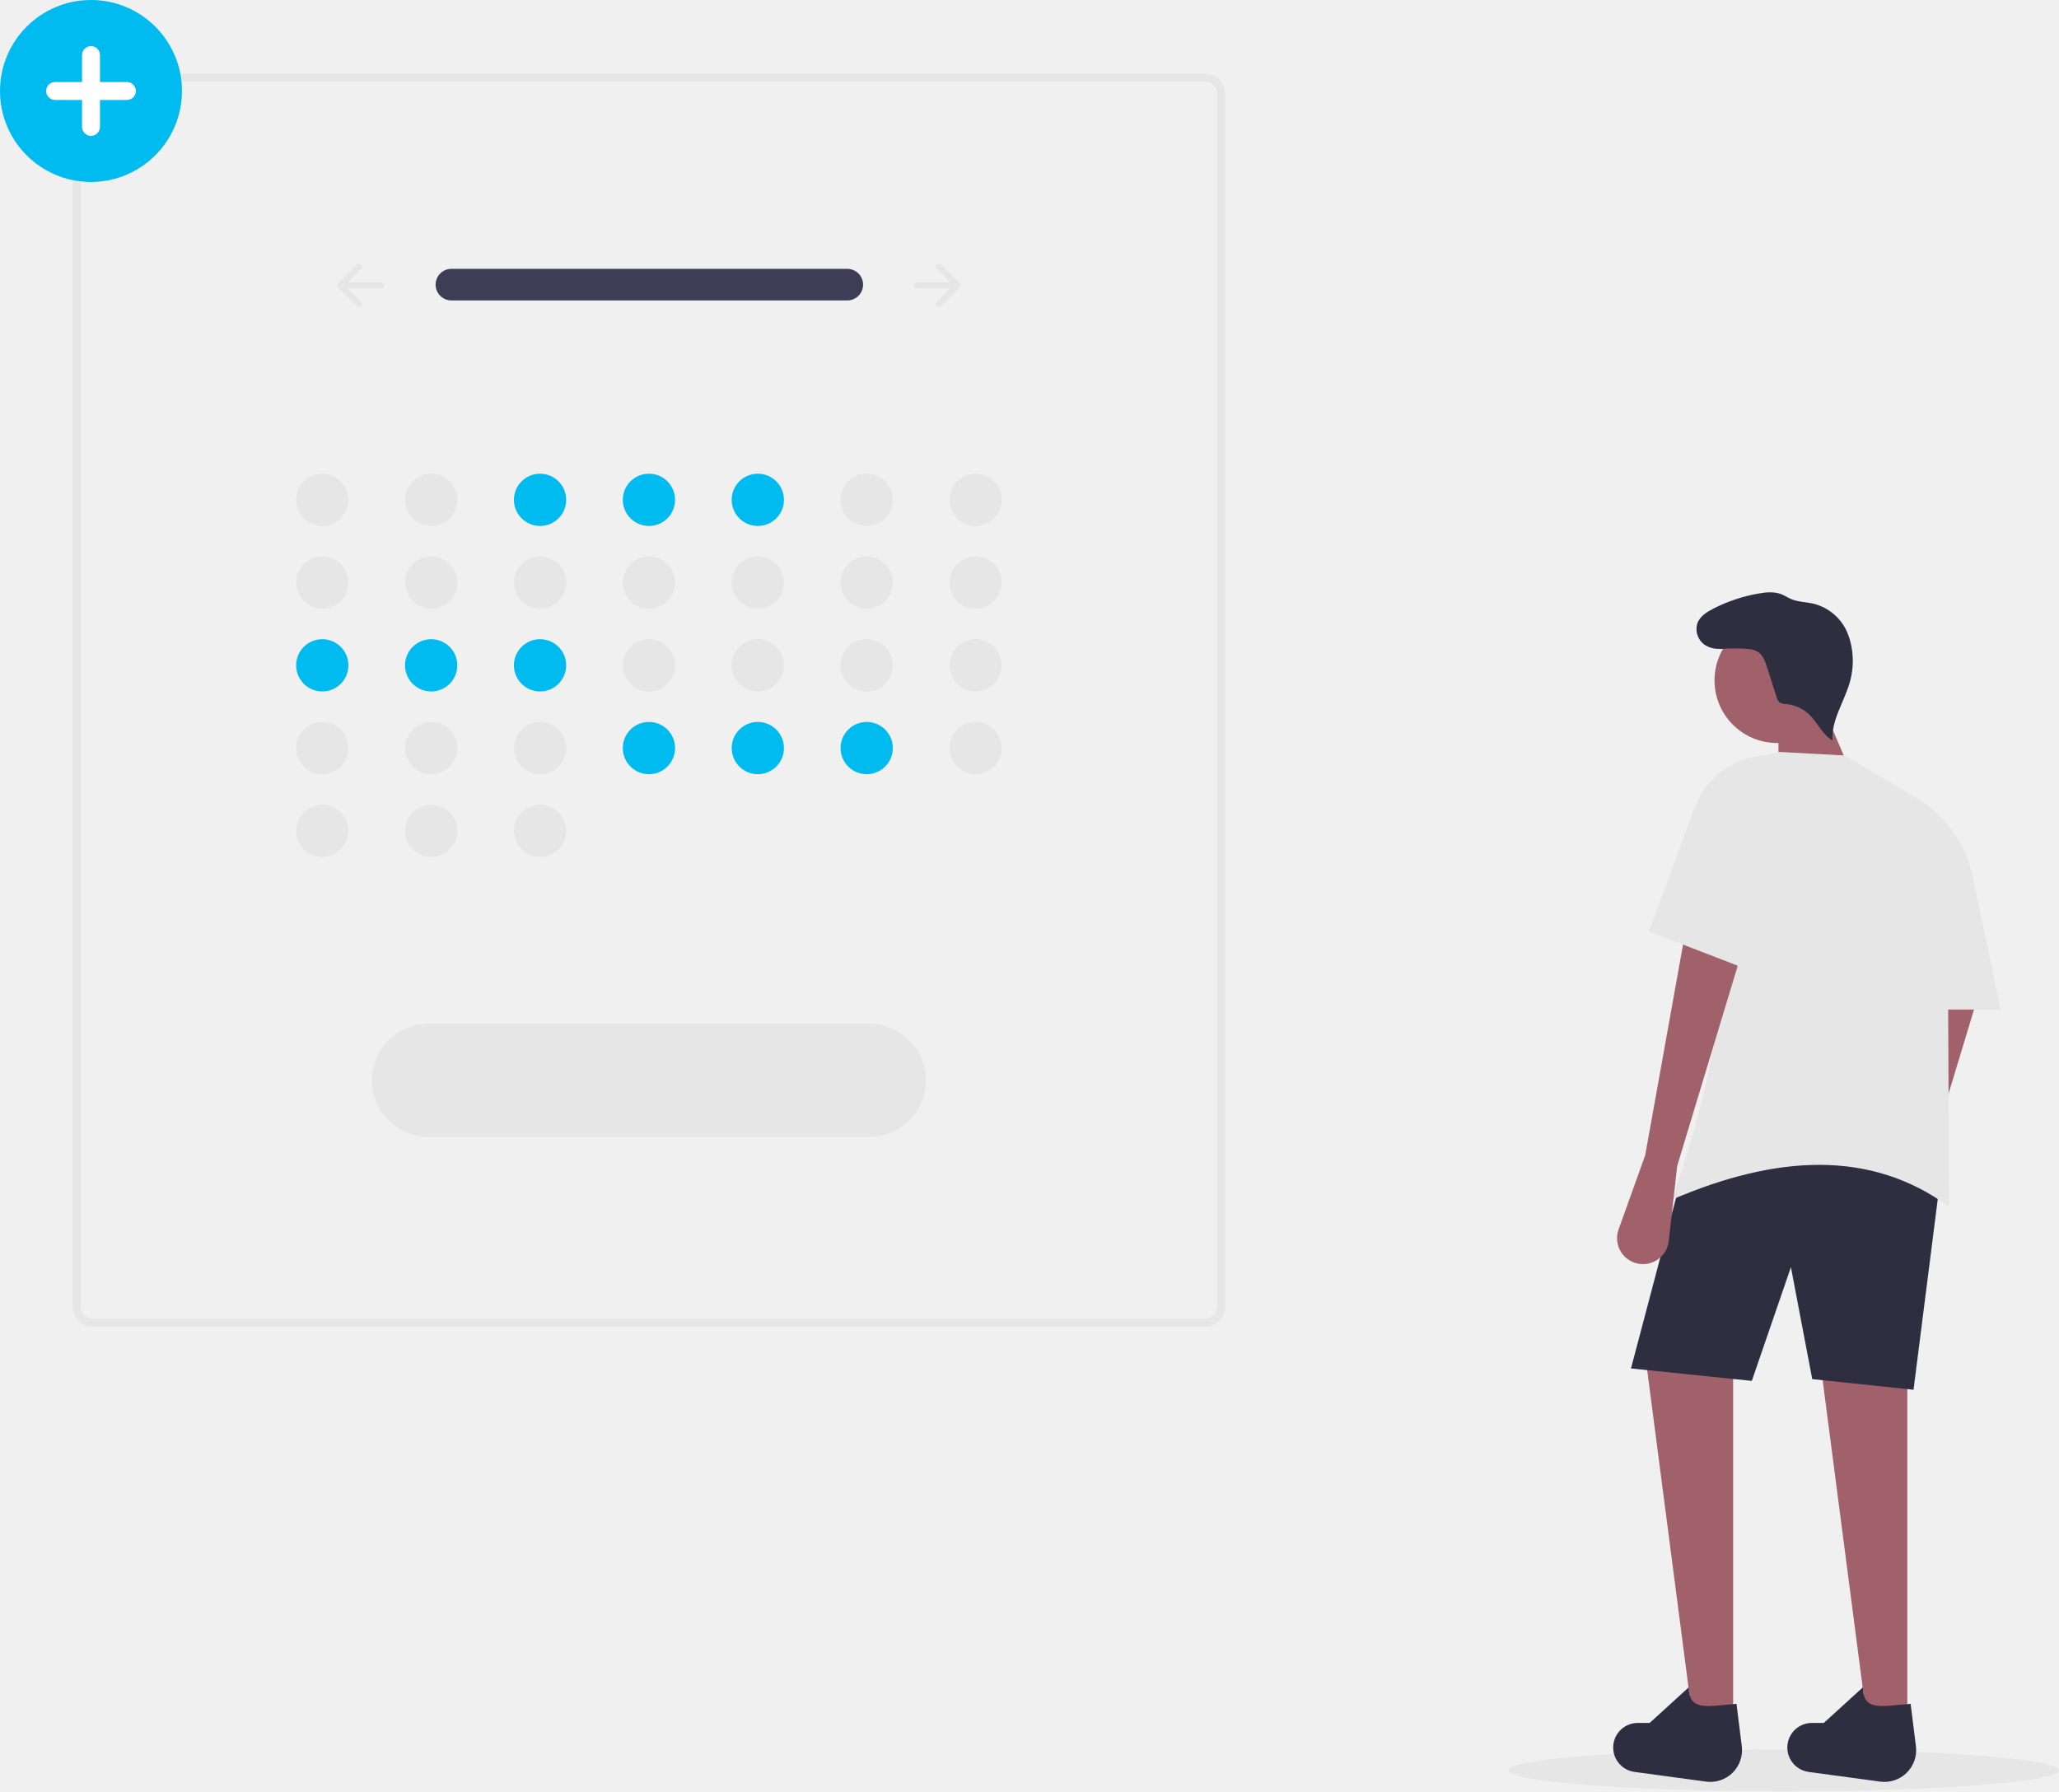
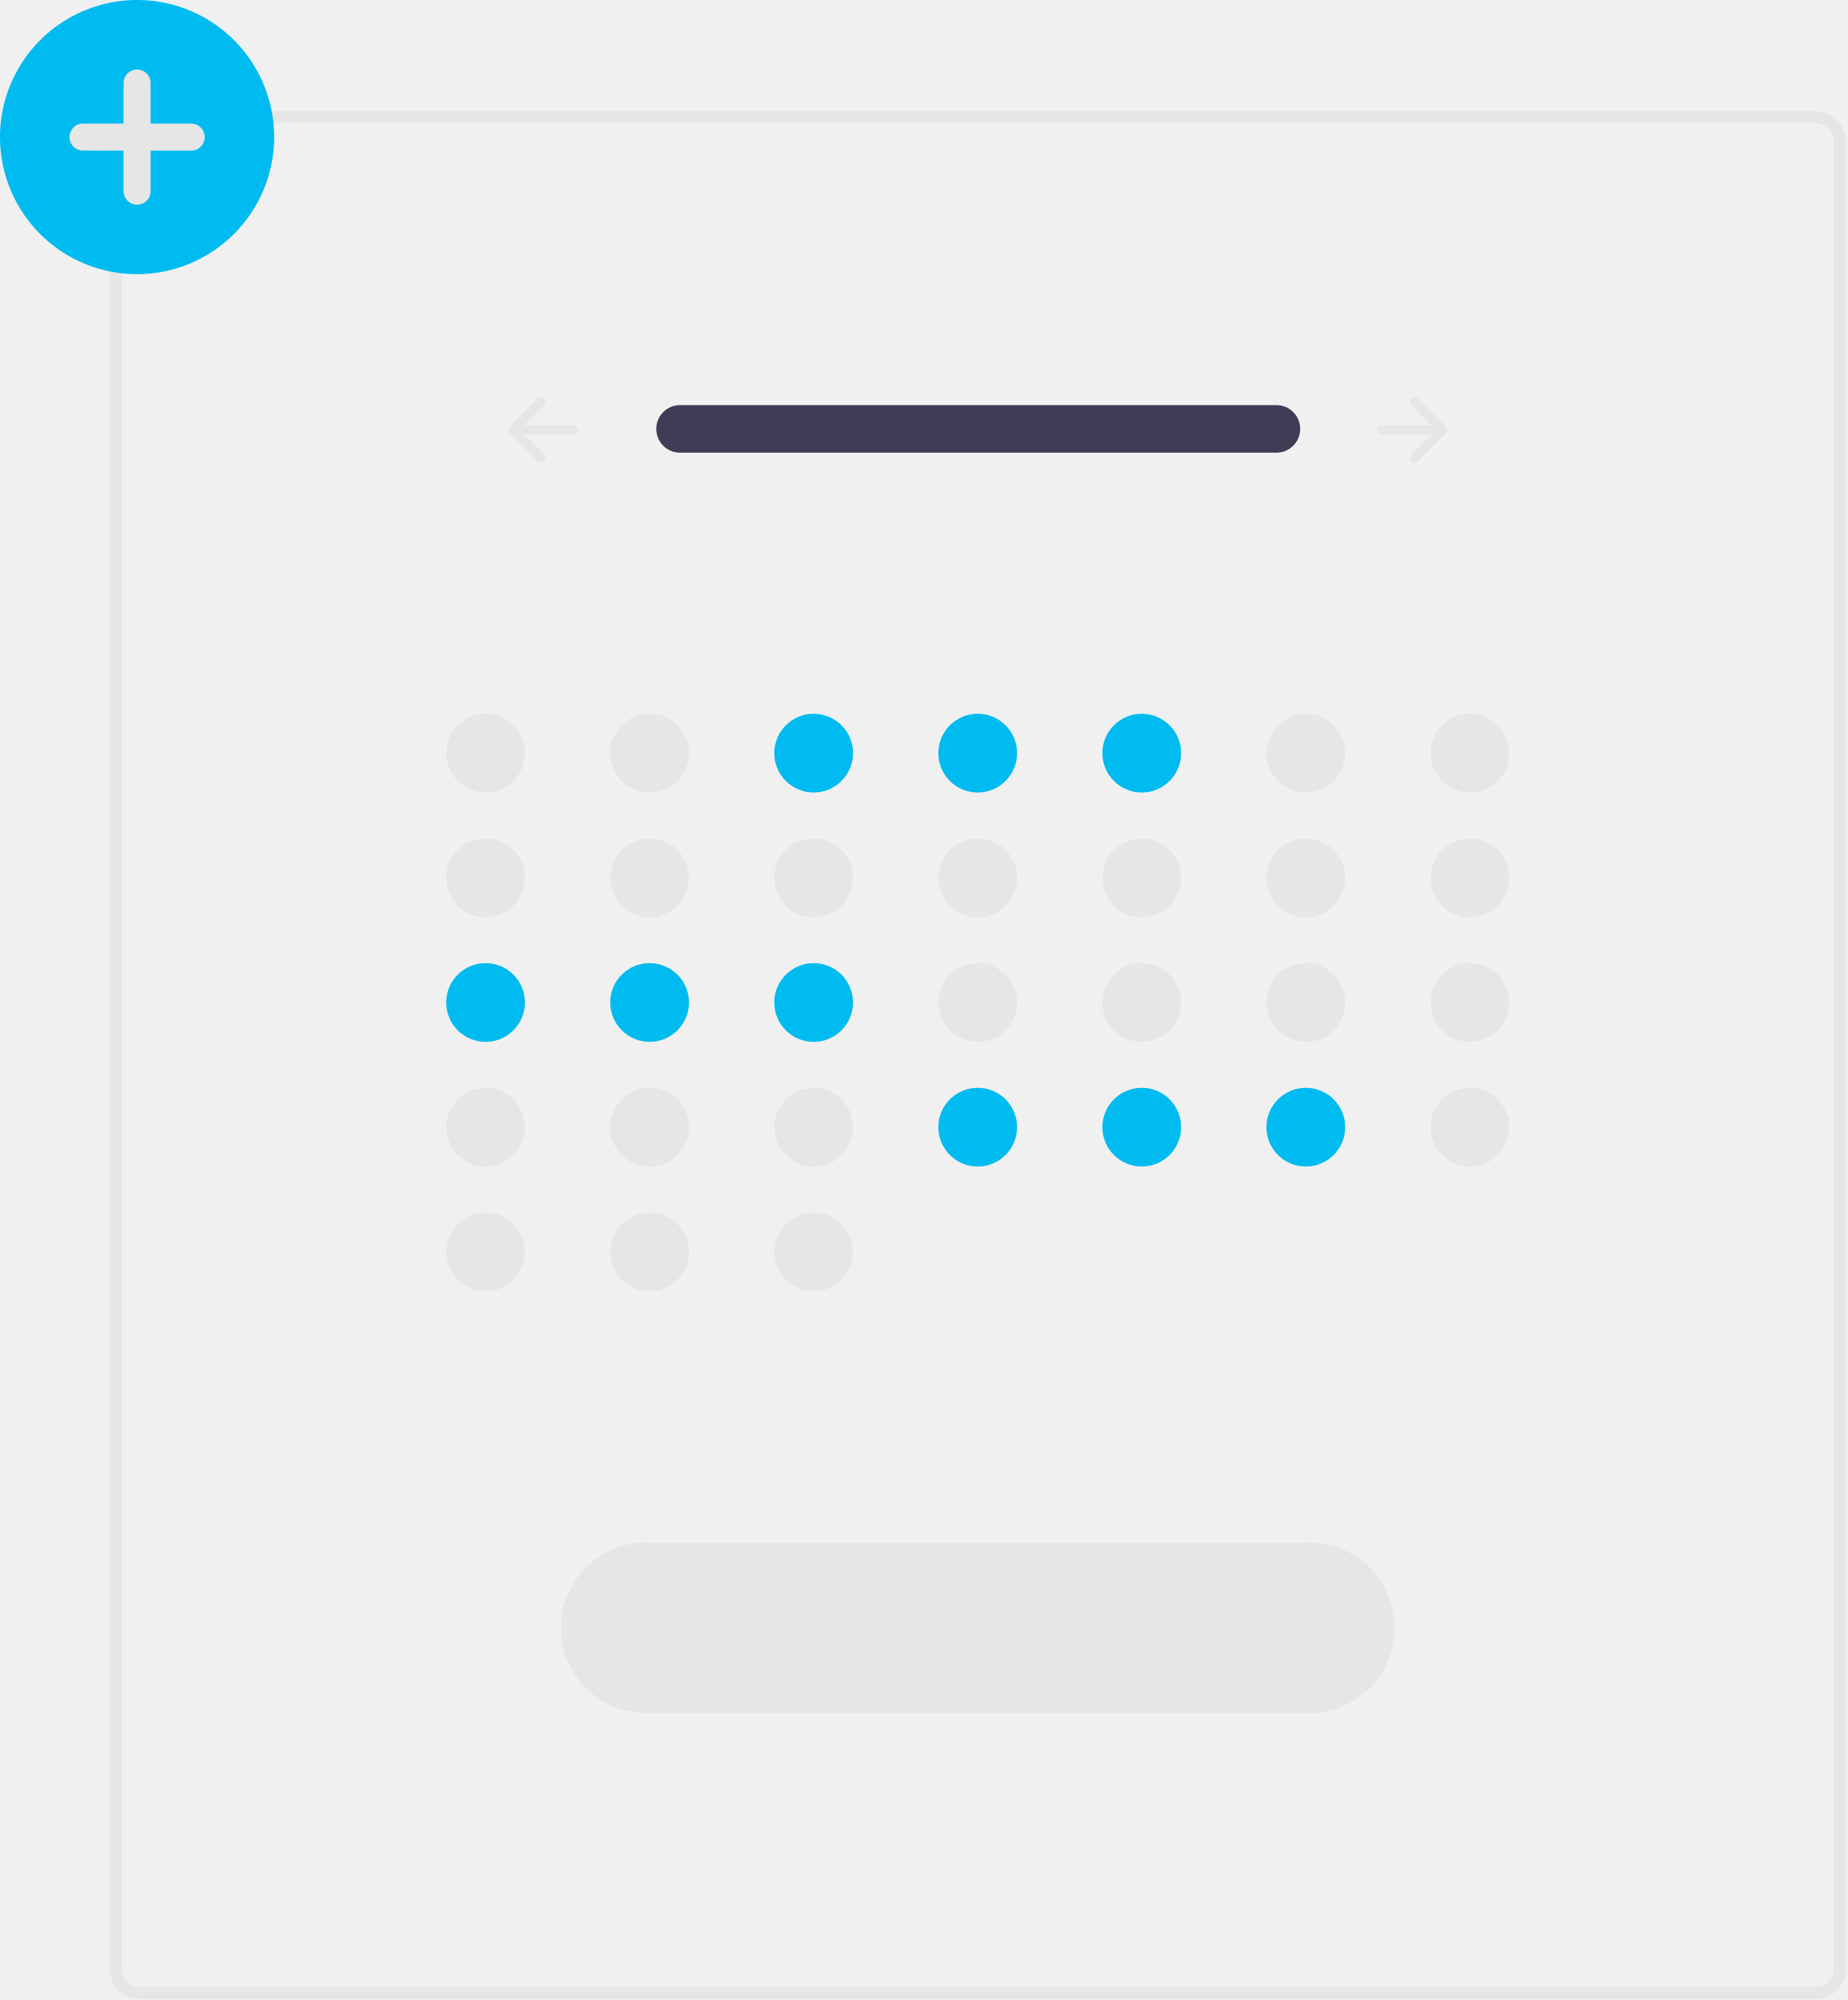
- <svg xmlns="http://www.w3.org/2000/svg" id="b3610dfe-b8fa-4701-9393-2c36a069038b" data-name="Layer 1" width="775.545" height="674.792" viewBox="0 0 775.545 674.792">
-   <ellipse cx="671.879" cy="666.886" rx="103.666" ry="7.907" fill="#e6e6e6" />
-   <path d="M924.275,553.125,914.25,581.09a9.762,9.762,0,0,0,4.13,11.643h0a9.762,9.762,0,0,0,14.761-7.259l3.182-28.333L960.418,477.492l-20.749-10.04Z" transform="translate(-212.2275 -112.6038)" fill="#a0616a" />
-   <polygon points="703.681 651.689 718.406 651.689 718.406 508.456 684.94 507.787 703.681 651.689" fill="#a0616a" />
-   <polygon points="638.088 651.689 652.813 651.689 652.813 508.456 619.348 507.787 638.088 651.689" fill="#a0616a" />
-   <path d="M932.976,636.12l-38.151-4.016-8.032-42.167-14.725,42.836-45.513-4.685,18.741-70.947c34.257-23.278,66.793-22.769,97.72,0Z" transform="translate(-212.2275 -112.6038)" fill="#2f2e41" />
-   <path d="M868.293,770.393a11.958,11.958,0,0,1-13.472,13.332l-27.126-3.679a9.271,9.271,0,0,1-7.733-10.569v0a9.271,9.271,0,0,1,9.163-7.861H833.596l14.715-13.407c.145,9.132,6.87,7.104,17.985,6.213Z" transform="translate(-212.2275 -112.6038)" fill="#2f2e41" />
-   <path d="M933.885,770.393a11.958,11.958,0,0,1-13.472,13.332l-27.127-3.679a9.271,9.271,0,0,1-7.733-10.569v0a9.271,9.271,0,0,1,9.163-7.861h4.473l14.715-13.407c.145,9.132,6.87,7.104,17.985,6.213Z" transform="translate(-212.2275 -112.6038)" fill="#2f2e41" />
-   <circle cx="669.379" cy="256.293" r="23.593" fill="#a0616a" />
-   <polygon points="699.331 295.949 669.881 298.627 669.881 272.523 685.275 263.153 699.331 295.949" fill="#a0616a" />
-   <path d="M946.362,567.18c-29.627-21.695-65.202-19.49-104.413-2.677,17.765-50.292,25.333-97.162,11.378-136.813a31.546,31.546,0,0,1,23.728-30.561l5.053-1.293,24.765,1.339,23.255,13.632a31.658,31.658,0,0,1,15.648,27.167Z" transform="translate(-212.2275 -112.6038)" fill="#e6e6e6" />
-   <path d="M831.91,547.77,821.885,575.735a9.762,9.762,0,0,0,4.13,11.643h0a9.762,9.762,0,0,0,14.761-7.259l3.182-28.333,24.095-79.648L847.304,462.098Z" transform="translate(-212.2275 -112.6038)" fill="#a0616a" />
-   <path d="M965.772,492.887H932.976v-80.318h0A45.246,45.246,0,0,1,955.287,442.842Z" transform="translate(-212.2275 -112.6038)" fill="#e6e6e6" />
-   <path d="M863.618,356.122a9.606,9.606,0,0,1-9.119-.493,7.269,7.269,0,0,1-2.9-8.333c.995-2.558,3.512-4.159,5.955-5.411a60.103,60.103,0,0,1,17.126-5.721c2.844-.492,5.855-.763,8.543.289,1.33.52,2.522,1.344,3.842,1.888,2.427,1.001,5.135,1.006,7.704,1.549a18.797,18.797,0,0,1,12.487,9.356,22.649,22.649,0,0,1,1.933,5.074,29.196,29.196,0,0,1-.047,14.694c-2.02,7.626-7.162,14.633-6.699,22.509-3.802-2.214-5.582-6.721-8.757-9.767a14.411,14.411,0,0,0-8.661-3.923,4.581,4.581,0,0,1-2.529-.644,3.947,3.947,0,0,1-1.1-1.989L877.819,363.997c-.728-2.28-1.607-4.757-3.664-5.979a9.219,9.219,0,0,0-4.091-.994,62.293,62.293,0,0,0-10.215.096" transform="translate(-212.2275 -112.6038)" fill="#2f2e41" />
-   <path d="M871.399,478.162l-38.151-14.725,17.326-46.683a30.136,30.136,0,0,1,26.18-19.579h0Z" transform="translate(-212.2275 -112.6038)" fill="#e6e6e6" />
-   <path d="M666.153,612.384h-419a7.508,7.508,0,0,1-7.5-7.5v-457a7.508,7.508,0,0,1,7.5-7.5h419a7.508,7.508,0,0,1,7.5,7.5v457A7.508,7.508,0,0,1,666.153,612.384Zm-419-469a4.505,4.505,0,0,0-4.5,4.5v457a4.505,4.505,0,0,0,4.5,4.5h419a4.505,4.505,0,0,0,4.5-4.5v-457a4.505,4.505,0,0,0-4.5-4.5Z" transform="translate(-212.2275 -112.6038)" fill="#e6e6e6" />
-   <circle cx="121.388" cy="188.283" r="9.843" fill="#e6e6e6" />
-   <circle cx="162.401" cy="188.283" r="9.843" fill="#e6e6e6" />
-   <circle cx="203.413" cy="188.283" r="9.843" fill="#00bbf0" />
-   <circle cx="244.426" cy="188.283" r="9.843" fill="#00bbf0" />
-   <circle cx="285.438" cy="188.283" r="9.843" fill="#00bbf0" />
-   <circle cx="326.451" cy="188.283" r="9.843" fill="#e6e6e6" />
-   <circle cx="367.464" cy="188.283" r="9.843" fill="#e6e6e6" />
-   <circle cx="121.388" cy="219.453" r="9.843" fill="#e6e6e6" />
-   <circle cx="162.401" cy="219.453" r="9.843" fill="#e6e6e6" />
-   <circle cx="203.413" cy="219.453" r="9.843" fill="#e6e6e6" />
-   <circle cx="244.426" cy="219.453" r="9.843" fill="#e6e6e6" />
-   <circle cx="285.438" cy="219.453" r="9.843" fill="#e6e6e6" />
-   <circle cx="326.451" cy="219.453" r="9.843" fill="#e6e6e6" />
-   <circle cx="367.464" cy="219.453" r="9.843" fill="#e6e6e6" />
-   <circle cx="121.388" cy="250.622" r="9.843" fill="#00bbf0" />
-   <circle cx="162.401" cy="250.622" r="9.843" fill="#00bbf0" />
-   <circle cx="203.413" cy="250.622" r="9.843" fill="#00bbf0" />
-   <circle cx="244.426" cy="250.622" r="9.843" fill="#e6e6e6" />
-   <circle cx="285.438" cy="250.622" r="9.843" fill="#e6e6e6" />
-   <circle cx="326.451" cy="250.622" r="9.843" fill="#e6e6e6" />
-   <circle cx="367.464" cy="250.622" r="9.843" fill="#e6e6e6" />
-   <circle cx="121.388" cy="281.792" r="9.843" fill="#e6e6e6" />
-   <circle cx="162.401" cy="281.792" r="9.843" fill="#e6e6e6" />
-   <circle cx="121.388" cy="312.962" r="9.843" fill="#e6e6e6" />
-   <circle cx="162.401" cy="312.962" r="9.843" fill="#e6e6e6" />
-   <circle cx="203.413" cy="312.962" r="9.843" fill="#e6e6e6" />
-   <circle cx="203.413" cy="281.792" r="9.843" fill="#e6e6e6" />
-   <circle cx="244.426" cy="281.792" r="9.843" fill="#00bbf0" />
-   <circle cx="285.438" cy="281.792" r="9.843" fill="#00bbf0" />
-   <circle cx="326.451" cy="281.792" r="9.843" fill="#00bbf0" />
-   <circle cx="367.464" cy="281.792" r="9.843" fill="#e6e6e6" />
-   <path id="a332a05d-d774-4fd2-8531-ab97682a63e9" data-name="Path 40" d="M382.142,213.883a5.947,5.947,0,0,0,0,11.892H531.228a5.947,5.947,0,1,0,.195-11.892q-.098-.002-.195,0Z" transform="translate(-212.2275 -112.6038)" fill="#3f3d56" />
-   <path d="M565.037,212.227a1.17,1.17,0,0,0,0,1.655l5.023,5.023H557.674a1.17,1.17,0,0,0,0,2.34h12.386l-5.023,5.023a1.17,1.17,0,1,0,1.655,1.655l7.02-7.02a1.17,1.17,0,0,0,0-1.655l-7.02-7.02A1.17,1.17,0,0,0,565.037,212.227Z" transform="translate(-212.2275 -112.6038)" fill="#e6e6e6" />
-   <path d="M348.27,212.227a1.17,1.17,0,0,1,0,1.655l-5.023,5.023h12.386a1.17,1.17,0,1,1,0,2.34H343.247l5.023,5.023a1.17,1.17,0,0,1-1.655,1.655l-7.02-7.02a1.17,1.17,0,0,1,0-1.655l7.02-7.02A1.17,1.17,0,0,1,348.27,212.227Z" transform="translate(-212.2275 -112.6038)" fill="#e6e6e6" />
-   <path d="M373.808,498.231a21.327,21.327,0,1,0,0,42.653H539.499a21.327,21.327,0,1,0,0-42.653Z" transform="translate(-212.2275 -112.6038)" fill="#e6e6e6" />
-   <path d="M246.5,181.149a34.272,34.272,0,1,1,34.272-34.272A34.311,34.311,0,0,1,246.5,181.149Z" transform="translate(-212.2275 -112.6038)" fill="#00bbf0" />
-   <path d="M260.023,143.496H249.881V133.353a3.381,3.381,0,1,0-6.762,0v10.142H232.977a3.381,3.381,0,0,0,0,6.762h10.142v10.142a3.381,3.381,0,0,0,6.762,0V150.257H260.023a3.381,3.381,0,1,0,0-6.762Z" transform="translate(-212.2275 -112.6038)" fill="#fff" />
+ <svg xmlns="http://www.w3.org/2000/svg" width="462" height="500" viewBox="0 0 462 500" fill="none">
+   <path d="M453.926 499.78H34.926C32.937 499.778 31.031 498.987 29.625 497.581C28.219 496.175 27.428 494.269 27.426 492.28V35.28C27.428 33.292 28.219 31.386 29.625 29.979C31.031 28.573 32.937 27.782 34.926 27.78H453.926C455.914 27.782 457.821 28.573 459.227 29.979C460.633 31.386 461.424 33.292 461.426 35.28V492.28C461.424 494.269 460.633 496.175 459.227 497.581C457.821 498.987 455.914 499.778 453.926 499.78ZM34.926 30.78C33.733 30.782 32.589 31.256 31.745 32.1C30.902 32.943 30.427 34.087 30.426 35.28V492.28C30.427 493.473 30.902 494.617 31.745 495.461C32.589 496.305 33.733 496.779 34.926 496.78H453.926C455.119 496.779 456.263 496.305 457.106 495.461C457.95 494.617 458.424 493.473 458.426 492.28V35.28C458.424 34.087 457.95 32.943 457.106 32.1C456.263 31.256 455.119 30.782 453.926 30.78H34.926Z" fill="#E6E6E6" />
+   <path d="M121.388 198.126C126.824 198.126 131.231 193.719 131.231 188.283C131.231 182.847 126.824 178.44 121.388 178.44C115.952 178.44 111.545 182.847 111.545 188.283C111.545 193.719 115.952 198.126 121.388 198.126Z" fill="#E6E6E6" />
+   <path d="M162.401 198.126C167.837 198.126 172.244 193.719 172.244 188.283C172.244 182.847 167.837 178.44 162.401 178.44C156.964 178.44 152.558 182.847 152.558 188.283C152.558 193.719 156.964 198.126 162.401 198.126Z" fill="#E6E6E6" />
+   <path d="M203.413 198.126C208.849 198.126 213.256 193.719 213.256 188.283C213.256 182.847 208.849 178.44 203.413 178.44C197.977 178.44 193.57 182.847 193.57 188.283C193.57 193.719 197.977 198.126 203.413 198.126Z" fill="#00BBF0" />
+   <path d="M244.426 198.126C249.862 198.126 254.269 193.719 254.269 188.283C254.269 182.847 249.862 178.44 244.426 178.44C238.99 178.44 234.583 182.847 234.583 188.283C234.583 193.719 238.99 198.126 244.426 198.126Z" fill="#00BBF0" />
+   <path d="M285.438 198.126C290.875 198.126 295.281 193.719 295.281 188.283C295.281 182.847 290.875 178.44 285.438 178.44C280.002 178.44 275.595 182.847 275.595 188.283C275.595 193.719 280.002 198.126 285.438 198.126Z" fill="#00BBF0" />
+   <path d="M326.451 198.126C331.887 198.126 336.294 193.719 336.294 188.283C336.294 182.847 331.887 178.44 326.451 178.44C321.015 178.44 316.608 182.847 316.608 188.283C316.608 193.719 321.015 198.126 326.451 198.126Z" fill="#E6E6E6" />
+   <path d="M367.464 198.126C372.9 198.126 377.307 193.719 377.307 188.283C377.307 182.847 372.9 178.44 367.464 178.44C362.027 178.44 357.62 182.847 357.62 188.283C357.62 193.719 362.027 198.126 367.464 198.126Z" fill="#E6E6E6" />
+   <path d="M121.388 229.296C126.824 229.296 131.231 224.889 131.231 219.453C131.231 214.017 126.824 209.61 121.388 209.61C115.952 209.61 111.545 214.017 111.545 219.453C111.545 224.889 115.952 229.296 121.388 229.296Z" fill="#E6E6E6" />
+   <path d="M162.401 229.296C167.837 229.296 172.244 224.889 172.244 219.453C172.244 214.017 167.837 209.61 162.401 209.61C156.964 209.61 152.558 214.017 152.558 219.453C152.558 224.889 156.964 229.296 162.401 229.296Z" fill="#E6E6E6" />
+   <path d="M203.413 229.296C208.849 229.296 213.256 224.889 213.256 219.453C213.256 214.017 208.849 209.61 203.413 209.61C197.977 209.61 193.57 214.017 193.57 219.453C193.57 224.889 197.977 229.296 203.413 229.296Z" fill="#E6E6E6" />
+   <path d="M244.426 229.296C249.862 229.296 254.269 224.889 254.269 219.453C254.269 214.017 249.862 209.61 244.426 209.61C238.99 209.61 234.583 214.017 234.583 219.453C234.583 224.889 238.99 229.296 244.426 229.296Z" fill="#E6E6E6" />
+   <path d="M285.438 229.296C290.875 229.296 295.281 224.889 295.281 219.453C295.281 214.017 290.875 209.61 285.438 209.61C280.002 209.61 275.595 214.017 275.595 219.453C275.595 224.889 280.002 229.296 285.438 229.296Z" fill="#E6E6E6" />
+   <path d="M326.451 229.296C331.887 229.296 336.294 224.889 336.294 219.453C336.294 214.017 331.887 209.61 326.451 209.61C321.015 209.61 316.608 214.017 316.608 219.453C316.608 224.889 321.015 229.296 326.451 229.296Z" fill="#E6E6E6" />
+   <path d="M367.464 229.296C372.9 229.296 377.307 224.889 377.307 219.453C377.307 214.017 372.9 209.61 367.464 209.61C362.027 209.61 357.62 214.017 357.62 219.453C357.62 224.889 362.027 229.296 367.464 229.296Z" fill="#E6E6E6" />
+   <path d="M121.388 260.465C126.824 260.465 131.231 256.059 131.231 250.622C131.231 245.186 126.824 240.779 121.388 240.779C115.952 240.779 111.545 245.186 111.545 250.622C111.545 256.059 115.952 260.465 121.388 260.465Z" fill="#00BBF0" />
+   <path d="M162.401 260.465C167.837 260.465 172.244 256.059 172.244 250.622C172.244 245.186 167.837 240.779 162.401 240.779C156.964 240.779 152.558 245.186 152.558 250.622C152.558 256.059 156.964 260.465 162.401 260.465Z" fill="#00BBF0" />
+   <path d="M203.413 260.465C208.849 260.465 213.256 256.059 213.256 250.622C213.256 245.186 208.849 240.779 203.413 240.779C197.977 240.779 193.57 245.186 193.57 250.622C193.57 256.059 197.977 260.465 203.413 260.465Z" fill="#00BBF0" />
+   <path d="M244.426 260.465C249.862 260.465 254.269 256.059 254.269 250.622C254.269 245.186 249.862 240.779 244.426 240.779C238.99 240.779 234.583 245.186 234.583 250.622C234.583 256.059 238.99 260.465 244.426 260.465Z" fill="#E6E6E6" />
+   <path d="M285.438 260.465C290.875 260.465 295.281 256.059 295.281 250.622C295.281 245.186 290.875 240.779 285.438 240.779C280.002 240.779 275.595 245.186 275.595 250.622C275.595 256.059 280.002 260.465 285.438 260.465Z" fill="#E6E6E6" />
+   <path d="M326.451 260.465C331.887 260.465 336.294 256.059 336.294 250.622C336.294 245.186 331.887 240.779 326.451 240.779C321.015 240.779 316.608 245.186 316.608 250.622C316.608 256.059 321.015 260.465 326.451 260.465Z" fill="#E6E6E6" />
+   <path d="M367.464 260.465C372.9 260.465 377.307 256.059 377.307 250.622C377.307 245.186 372.9 240.779 367.464 240.779C362.027 240.779 357.62 245.186 357.62 250.622C357.62 256.059 362.027 260.465 367.464 260.465Z" fill="#E6E6E6" />
+   <path d="M121.388 291.635C126.824 291.635 131.231 287.228 131.231 281.792C131.231 276.356 126.824 271.949 121.388 271.949C115.952 271.949 111.545 276.356 111.545 281.792C111.545 287.228 115.952 291.635 121.388 291.635Z" fill="#E6E6E6" />
+   <path d="M162.401 291.635C167.837 291.635 172.244 287.228 172.244 281.792C172.244 276.356 167.837 271.949 162.401 271.949C156.964 271.949 152.558 276.356 152.558 281.792C152.558 287.228 156.964 291.635 162.401 291.635Z" fill="#E6E6E6" />
+   <path d="M121.388 322.805C126.824 322.805 131.231 318.398 131.231 312.962C131.231 307.525 126.824 303.119 121.388 303.119C115.952 303.119 111.545 307.525 111.545 312.962C111.545 318.398 115.952 322.805 121.388 322.805Z" fill="#E6E6E6" />
+   <path d="M162.401 322.805C167.837 322.805 172.244 318.398 172.244 312.962C172.244 307.525 167.837 303.119 162.401 303.119C156.964 303.119 152.558 307.525 152.558 312.962C152.558 318.398 156.964 322.805 162.401 322.805Z" fill="#E6E6E6" />
+   <path d="M203.413 322.805C208.849 322.805 213.256 318.398 213.256 312.962C213.256 307.525 208.849 303.119 203.413 303.119C197.977 303.119 193.57 307.525 193.57 312.962C193.57 318.398 197.977 322.805 203.413 322.805Z" fill="#E6E6E6" />
+   <path d="M203.413 291.635C208.849 291.635 213.256 287.228 213.256 281.792C213.256 276.356 208.849 271.949 203.413 271.949C197.977 271.949 193.57 276.356 193.57 281.792C193.57 287.228 197.977 291.635 203.413 291.635Z" fill="#E6E6E6" />
+   <path d="M244.426 291.635C249.862 291.635 254.269 287.228 254.269 281.792C254.269 276.356 249.862 271.949 244.426 271.949C238.99 271.949 234.583 276.356 234.583 281.792C234.583 287.228 238.99 291.635 244.426 291.635Z" fill="#00BBF0" />
+   <path d="M285.438 291.635C290.875 291.635 295.281 287.228 295.281 281.792C295.281 276.356 290.875 271.949 285.438 271.949C280.002 271.949 275.595 276.356 275.595 281.792C275.595 287.228 280.002 291.635 285.438 291.635Z" fill="#00BBF0" />
+   <path d="M326.451 291.635C331.887 291.635 336.294 287.228 336.294 281.792C336.294 276.356 331.887 271.949 326.451 271.949C321.015 271.949 316.608 276.356 316.608 281.792C316.608 287.228 321.015 291.635 326.451 291.635Z" fill="#00BBF0" />
+   <path d="M367.464 291.635C372.9 291.635 377.307 287.228 377.307 281.792C377.307 276.356 372.9 271.949 367.464 271.949C362.027 271.949 357.62 276.356 357.62 281.792C357.62 287.228 362.027 291.635 367.464 291.635Z" fill="#E6E6E6" />
+   <path d="M169.914 101.279C168.354 101.304 166.867 101.942 165.773 103.054C164.679 104.167 164.065 105.664 164.065 107.225C164.065 108.785 164.679 110.283 165.773 111.395C166.867 112.507 168.354 113.145 169.914 113.171H319C319.782 113.184 320.558 113.044 321.285 112.757C322.012 112.471 322.676 112.044 323.237 111.501C323.799 110.957 324.249 110.309 324.56 109.592C324.871 108.875 325.038 108.104 325.05 107.322C325.063 106.541 324.922 105.765 324.634 105.038C324.347 104.311 323.919 103.648 323.376 103.087C322.832 102.526 322.183 102.077 321.465 101.767C320.748 101.456 319.977 101.291 319.195 101.279C319.13 101.278 319.065 101.278 319 101.279H169.914Z" fill="#3F3D56" />
+   <path d="M352.809 99.623C352.7 99.732 352.614 99.861 352.556 100.003C352.497 100.145 352.466 100.297 352.466 100.45C352.466 100.604 352.497 100.756 352.556 100.898C352.614 101.04 352.7 101.169 352.809 101.278L357.832 106.301H345.446C345.136 106.301 344.838 106.424 344.619 106.643C344.399 106.863 344.276 107.16 344.276 107.471C344.276 107.781 344.399 108.079 344.619 108.298C344.838 108.517 345.136 108.641 345.446 108.641H357.832L352.809 113.664C352.7 113.772 352.614 113.901 352.556 114.043C352.497 114.185 352.466 114.337 352.466 114.491C352.466 114.645 352.497 114.797 352.556 114.939C352.614 115.081 352.7 115.21 352.809 115.318C352.918 115.427 353.047 115.513 353.189 115.572C353.331 115.631 353.483 115.661 353.636 115.661C353.79 115.661 353.942 115.631 354.084 115.572C354.226 115.513 354.355 115.427 354.464 115.318L361.484 108.298C361.704 108.079 361.827 107.781 361.827 107.471C361.827 107.16 361.704 106.863 361.484 106.643L354.464 99.623C354.355 99.514 354.226 99.428 354.084 99.369C353.942 99.311 353.79 99.28 353.637 99.28C353.483 99.28 353.331 99.311 353.189 99.369C353.047 99.428 352.918 99.514 352.809 99.623Z" fill="#E6E6E6" />
+   <path d="M136.042 99.623C136.151 99.732 136.237 99.861 136.296 100.003C136.355 100.145 136.385 100.297 136.385 100.45C136.385 100.604 136.355 100.756 136.296 100.898C136.237 101.04 136.151 101.169 136.042 101.278L131.02 106.301H143.405C143.716 106.301 144.013 106.424 144.233 106.643C144.452 106.863 144.575 107.16 144.575 107.471C144.575 107.781 144.452 108.079 144.233 108.298C144.013 108.517 143.716 108.641 143.405 108.641H131.02L136.042 113.664C136.262 113.883 136.385 114.181 136.385 114.491C136.385 114.801 136.262 115.099 136.042 115.318C135.823 115.538 135.525 115.661 135.215 115.661C134.905 115.661 134.607 115.538 134.388 115.318L127.367 108.298C127.148 108.079 127.025 107.781 127.025 107.471C127.025 107.16 127.148 106.863 127.367 106.643L134.388 99.623C134.496 99.514 134.625 99.428 134.767 99.369C134.909 99.311 135.061 99.28 135.215 99.28C135.369 99.28 135.521 99.311 135.663 99.369C135.805 99.428 135.934 99.514 136.042 99.623V99.623Z" fill="#E6E6E6" />
+   <path d="M161.58 385.627C158.778 385.625 156.004 386.176 153.414 387.246C150.825 388.317 148.473 389.888 146.491 391.869C144.509 393.849 142.937 396.201 141.864 398.789C140.791 401.378 140.239 404.152 140.239 406.954C140.239 409.756 140.791 412.53 141.864 415.118C142.937 417.707 144.509 420.059 146.491 422.039C148.473 424.02 150.825 425.59 153.414 426.661C156.004 427.732 158.778 428.282 161.58 428.28H327.271C330.073 428.282 332.848 427.732 335.437 426.661C338.026 425.59 340.379 424.02 342.361 422.039C344.343 420.059 345.915 417.707 346.988 415.118C348.06 412.53 348.612 409.756 348.612 406.954C348.612 404.152 348.06 401.378 346.988 398.789C345.915 396.201 344.343 393.849 342.361 391.869C340.379 389.888 338.026 388.317 335.437 387.246C332.848 386.176 330.073 385.625 327.271 385.627H161.58Z" fill="#E6E6E6" />
+   <path d="M34.273 68.545C27.494 68.545 20.868 66.535 15.232 62.769C9.596 59.003 5.203 53.651 2.609 47.388C0.015 41.126 -0.664 34.234 0.659 27.586C1.981 20.938 5.245 14.831 10.038 10.038C14.831 5.245 20.938 1.981 27.586 0.659C34.234 -0.664 41.126 0.015 47.388 2.609C53.651 5.203 59.003 9.596 62.769 15.232C66.535 20.868 68.545 27.494 68.545 34.273C68.535 43.359 64.921 52.07 58.495 58.495C52.07 64.921 43.359 68.535 34.273 68.545V68.545Z" fill="#00BBF0" />
+   <path d="M47.795 30.892H37.653V20.75C37.653 19.853 37.297 18.993 36.663 18.359C36.029 17.725 35.169 17.369 34.273 17.369C33.376 17.369 32.516 17.725 31.882 18.359C31.248 18.993 30.892 19.853 30.892 20.75V30.892H20.749C19.853 30.892 18.993 31.248 18.359 31.882C17.725 32.516 17.369 33.376 17.369 34.273C17.369 35.169 17.725 36.029 18.359 36.663C18.993 37.297 19.853 37.653 20.749 37.653H30.892V47.796C30.892 48.692 31.248 49.552 31.882 50.186C32.516 50.82 33.376 51.176 34.273 51.176C35.169 51.176 36.029 50.82 36.663 50.186C37.297 49.552 37.653 48.692 37.653 47.796V37.653H47.795C48.692 37.653 49.552 37.297 50.186 36.663C50.82 36.029 51.176 35.169 51.176 34.273C51.176 33.376 50.82 32.516 50.186 31.882C49.552 31.248 48.692 30.892 47.795 30.892Z" fill="#E6E6E6" />
</svg>
